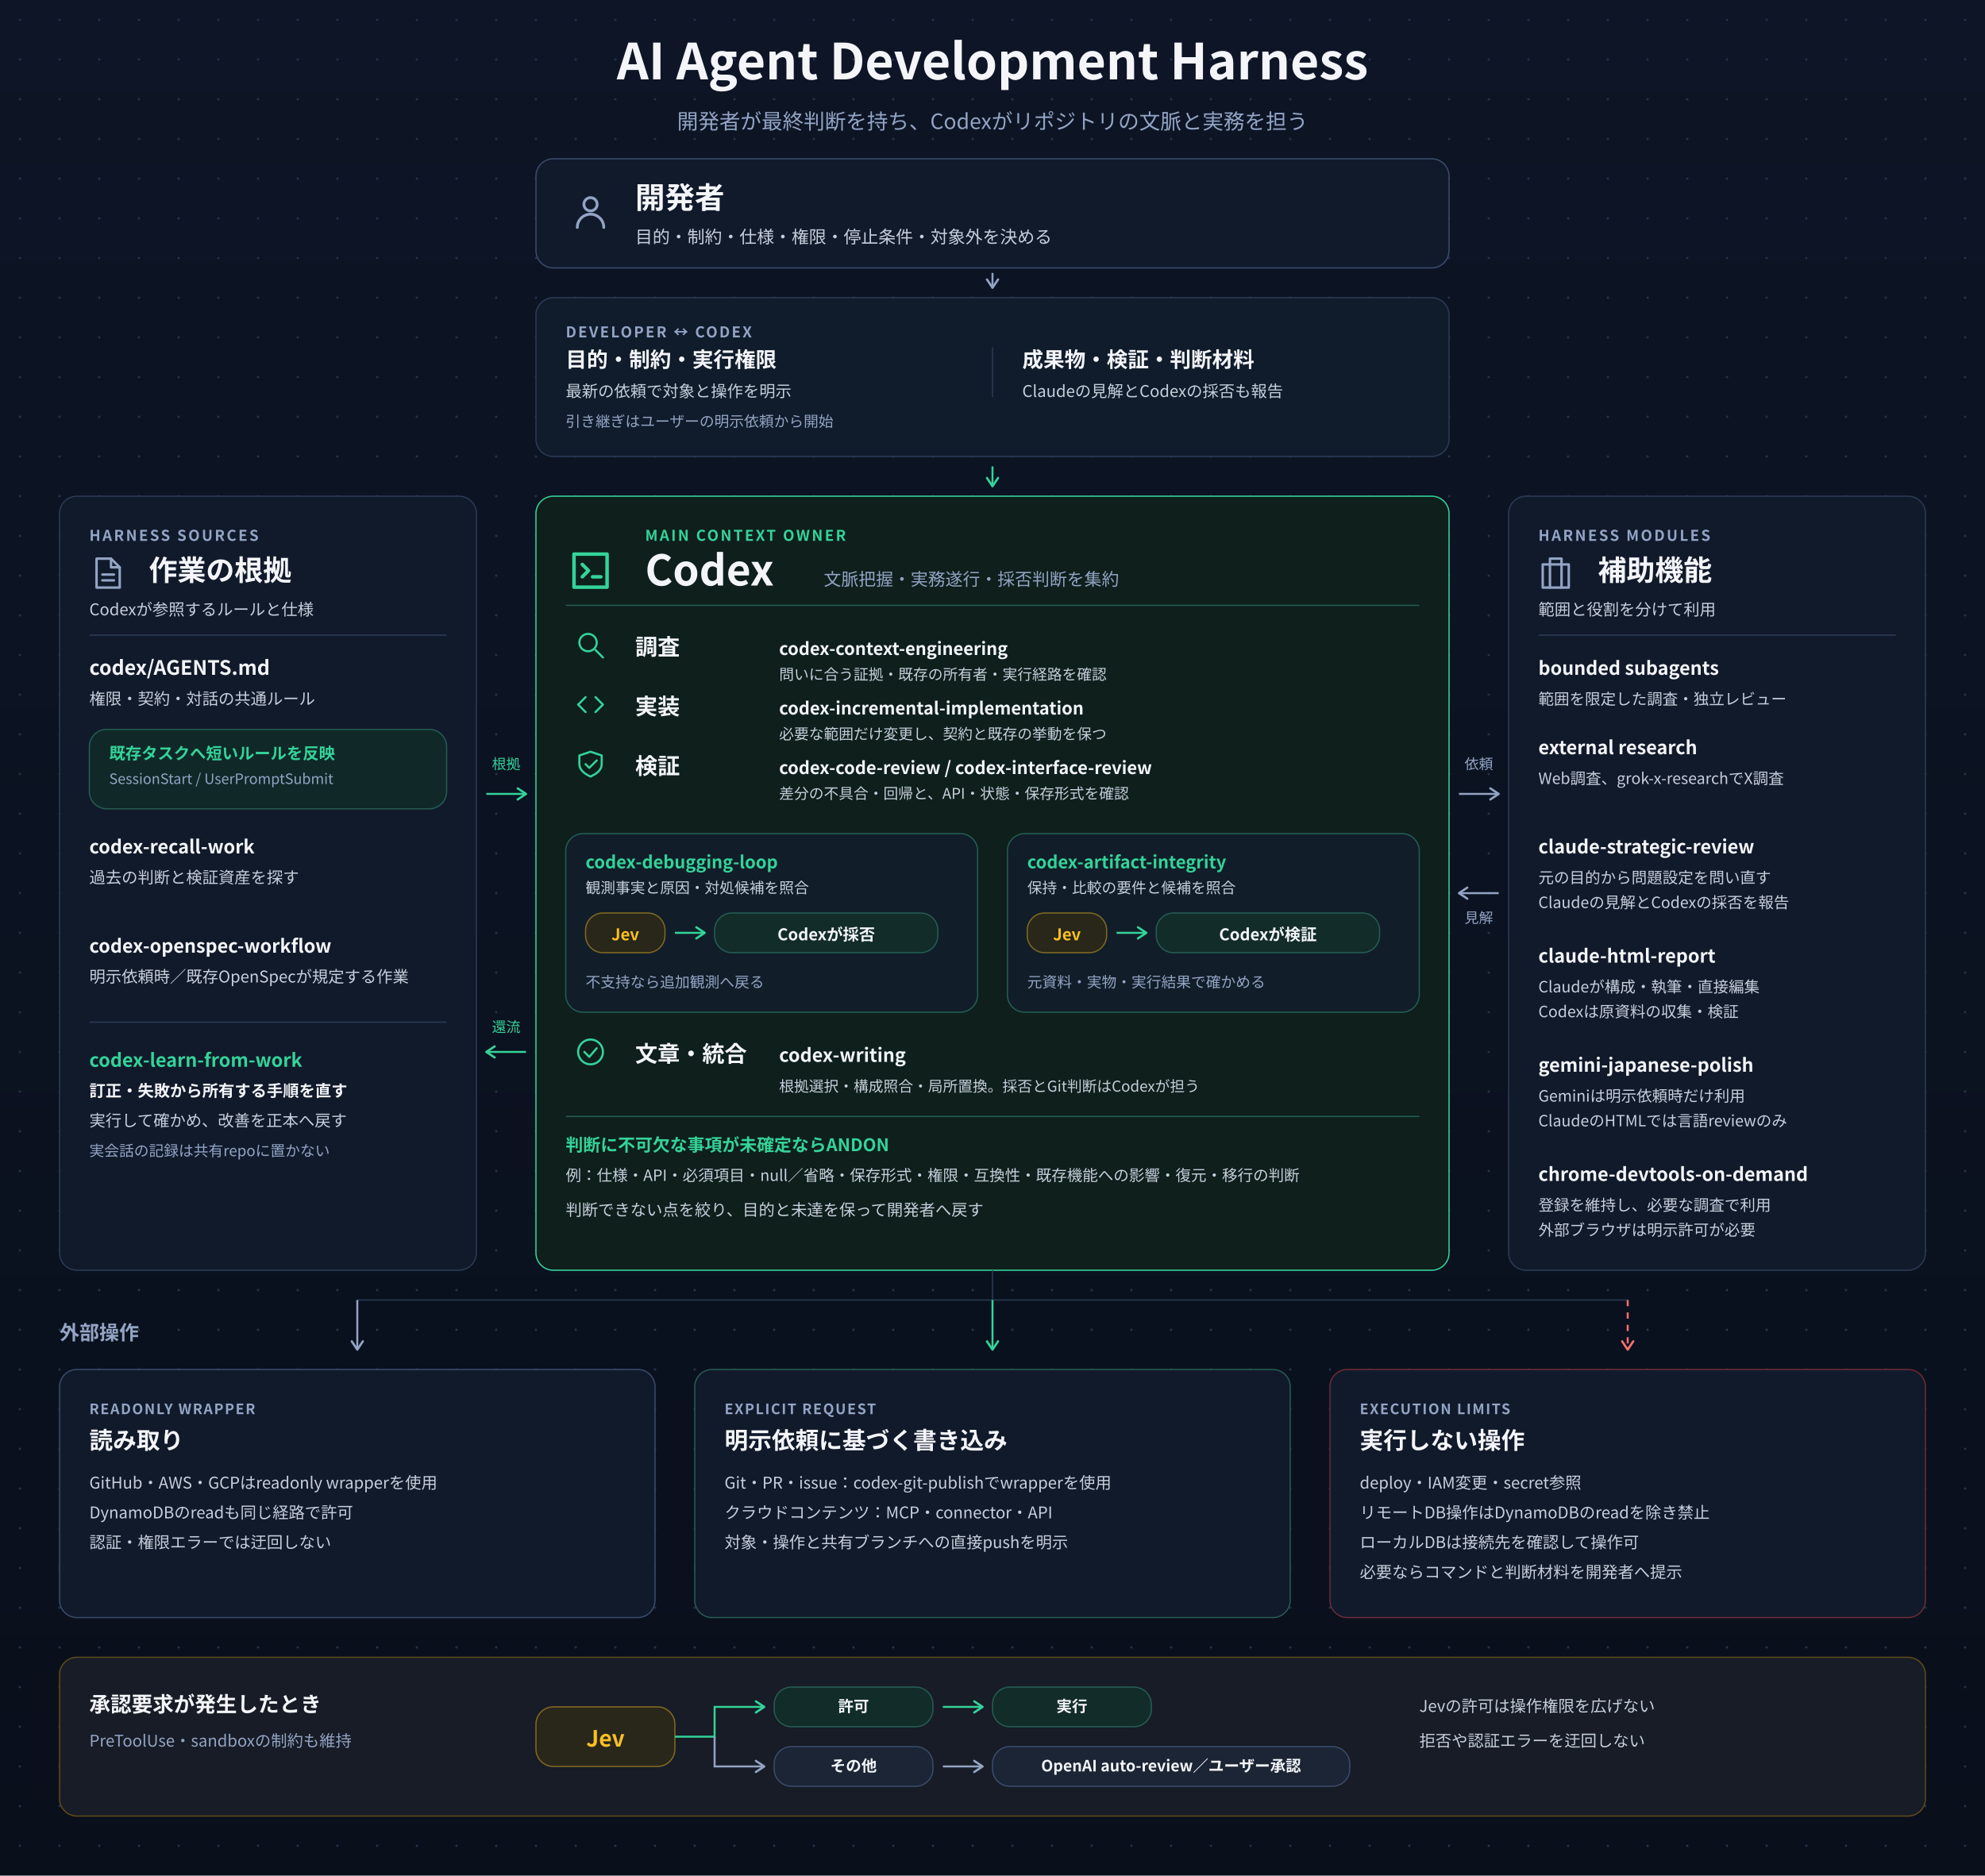
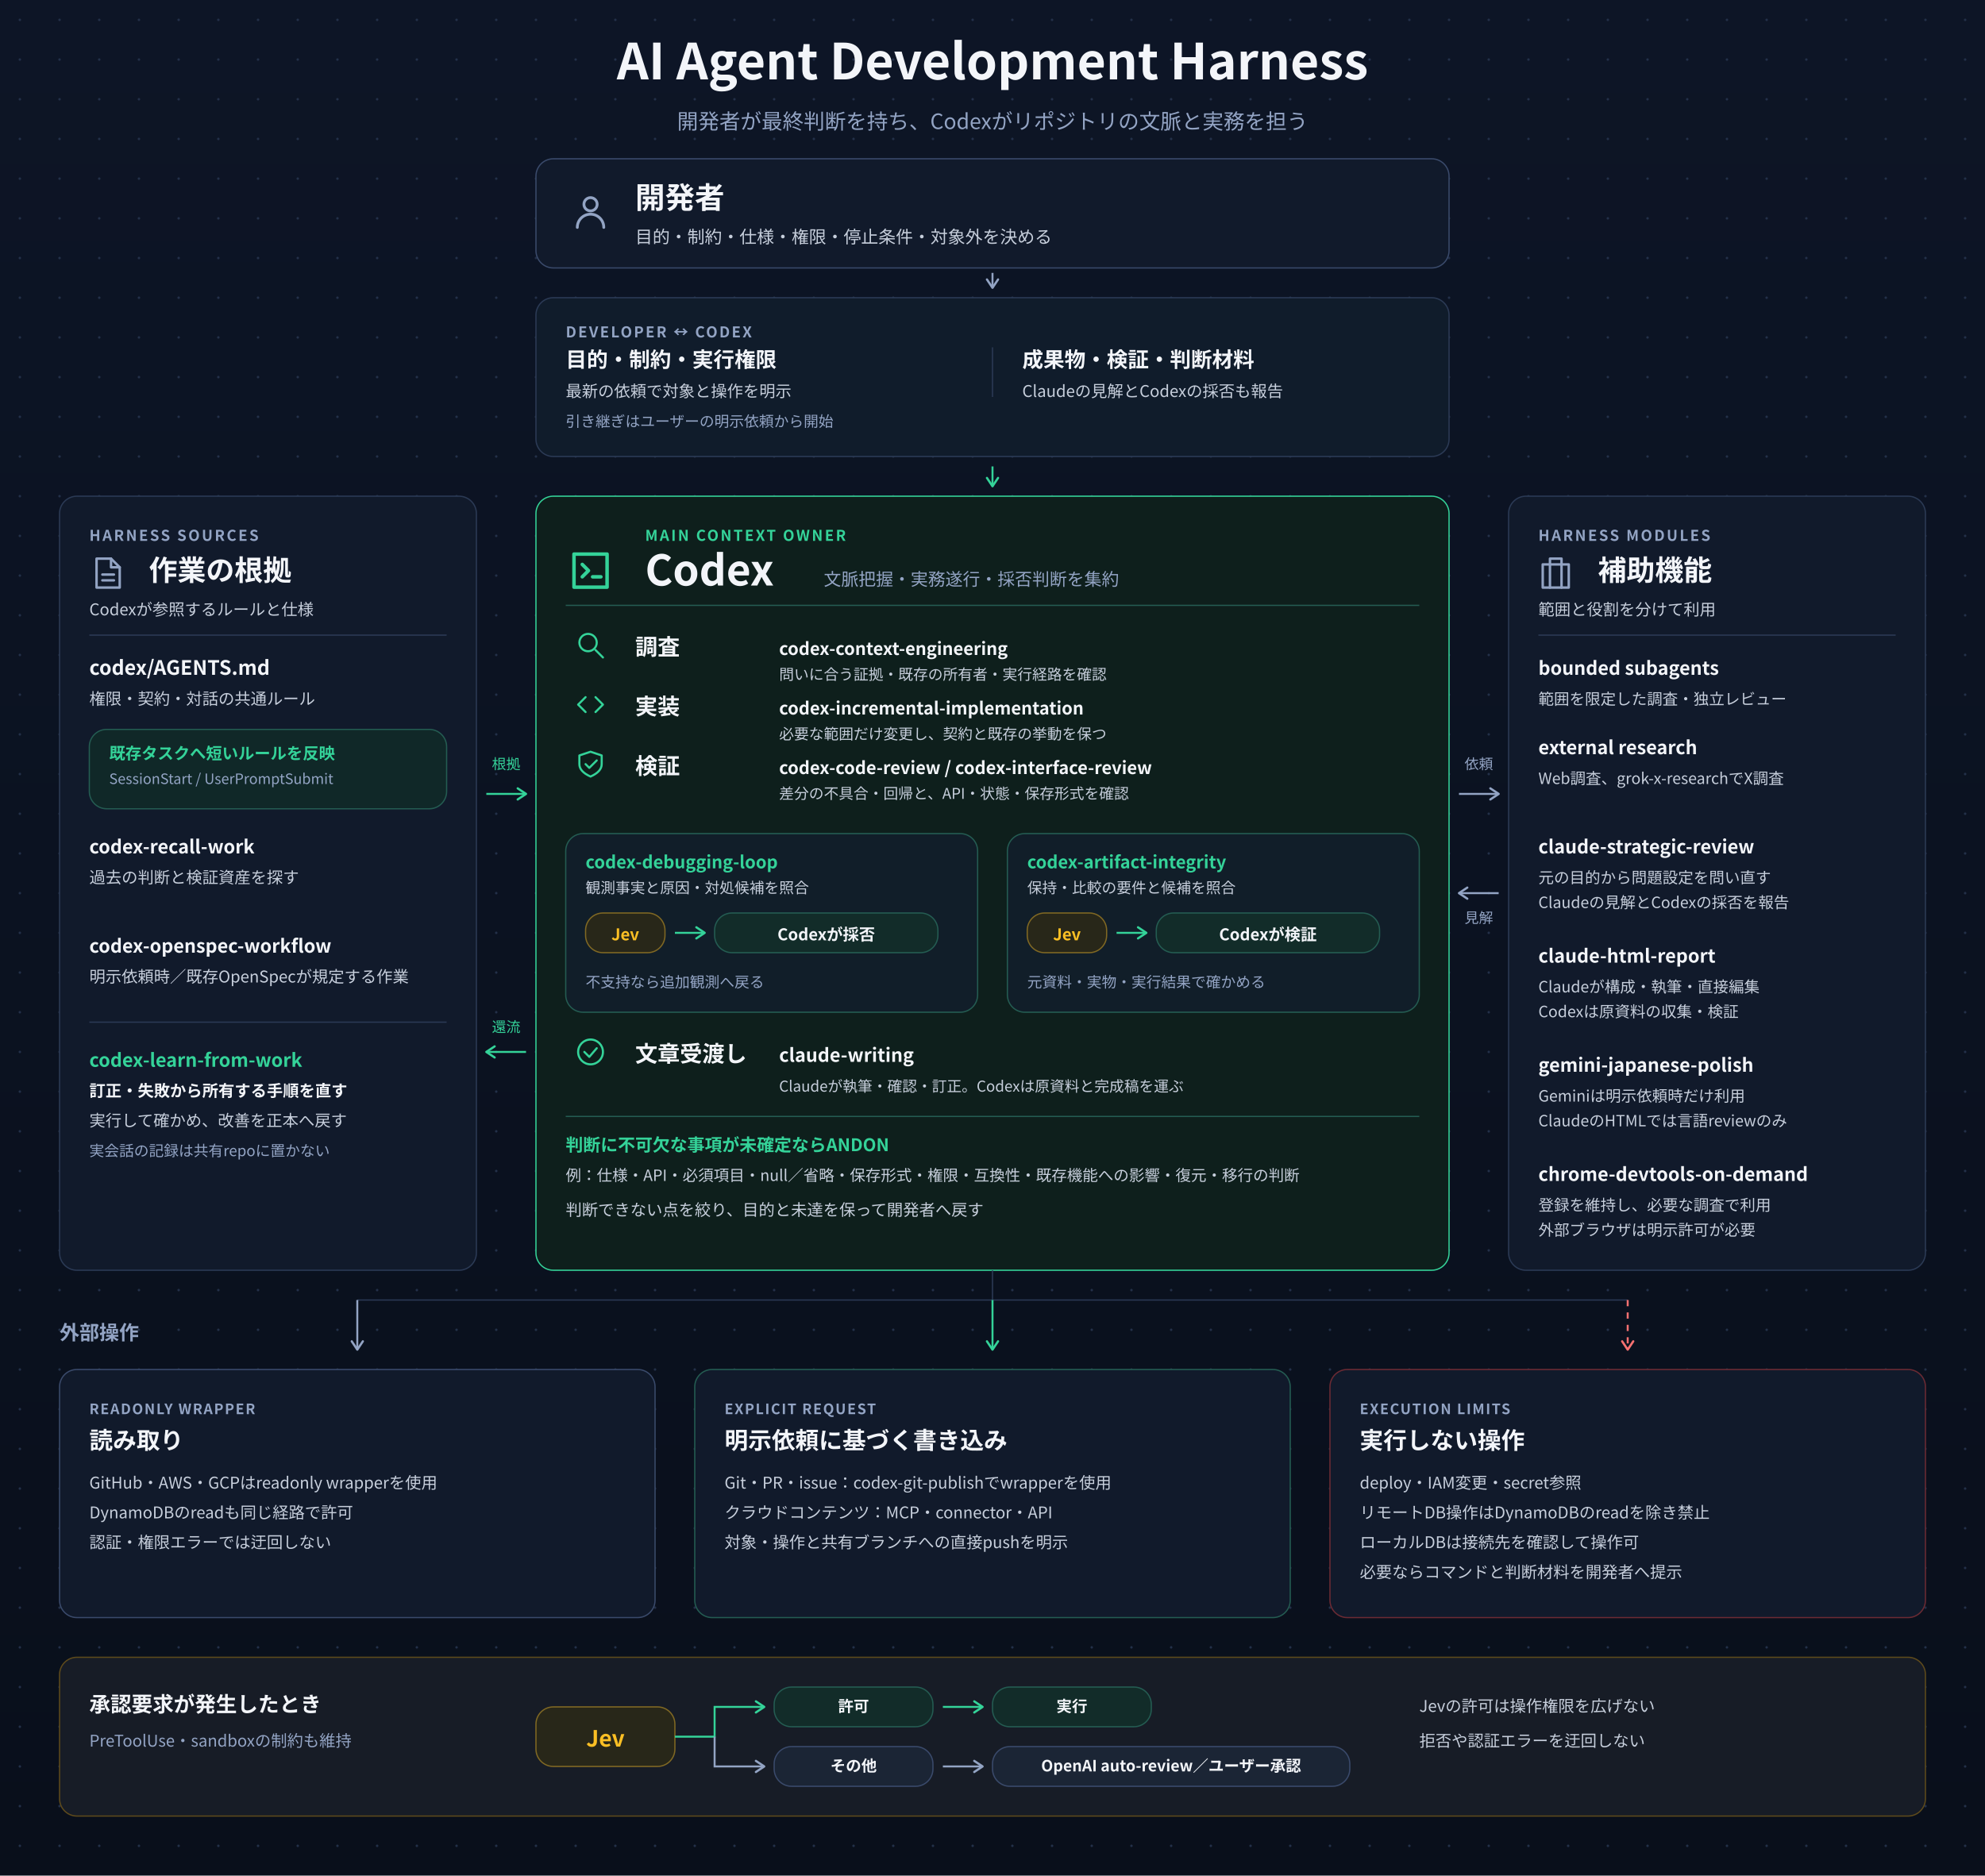
<svg xmlns="http://www.w3.org/2000/svg" viewBox="0 0 1600 1512" width="1600" height="1512" font-family="'Hiragino Sans','Noto Sans JP','Noto Sans CJK JP',sans-serif" fill="#F3F5F9" role="img" aria-labelledby="diagram-title diagram-desc">
  <defs>
    <linearGradient id="background" x2="0" y2="1">
      <stop offset="0" stop-color="#0D1526" />
      <stop offset="1" stop-color="#090F1B" />
    </linearGradient>
    <pattern id="dots" width="32" height="32" patternUnits="userSpaceOnUse">
      <circle cx="16" cy="16" r="1" fill="#233049" />
    </pattern>
    <marker id="arrow-slate" viewBox="0 0 10 10" refX="8" refY="5" markerWidth="7" markerHeight="7" orient="auto-start-reverse">
      <path d="M2 1 L8 5 L2 9" fill="none" stroke="#93A4C4" stroke-width="1.6" stroke-linecap="round" stroke-linejoin="round" />
    </marker>
    <marker id="arrow-green" viewBox="0 0 10 10" refX="8" refY="5" markerWidth="7" markerHeight="7" orient="auto-start-reverse">
      <path d="M2 1 L8 5 L2 9" fill="none" stroke="#34D399" stroke-width="1.6" stroke-linecap="round" stroke-linejoin="round" />
    </marker>
    <marker id="arrow-red" viewBox="0 0 10 10" refX="8" refY="5" markerWidth="7" markerHeight="7" orient="auto-start-reverse">
      <path d="M2 1 L8 5 L2 9" fill="none" stroke="#F87171" stroke-width="1.6" stroke-linecap="round" stroke-linejoin="round" />
    </marker>
  </defs>
  <rect x="0" y="0" width="1600" height="1512" rx="0" fill="url(#background)" stroke="none" />
  <rect x="0" y="0" width="1600" height="1512" rx="0" fill="url(#dots)" stroke="none" />
  <text data-owner="canvas" x="800" y="64" font-size="40" fill="#F3F5F9" font-weight="700" text-anchor="middle">AI Agent Development Harness</text>
  <text data-owner="canvas" x="800" y="104" font-size="17" fill="#93A4C4" font-weight="400" text-anchor="middle">開発者が最終判断を持ち、Codexがリポジトリの文脈と実務を担う</text>
  <rect x="432" y="128" width="736" height="88" rx="14" fill="#111A2B" stroke="#3A4A6B" data-frame="developer" data-inset="16" />
  <g transform="translate(460 154) scale(1.333333)" fill="none" stroke="#93A4C4" stroke-width="1.7" stroke-linecap="round" stroke-linejoin="round" data-owner="developer" data-role="icon">
    <path d="M12 4 A4 4 0 1 0 12 12 A4 4 0 1 0 12 4" />
    <path d="M4 22 A8 8 0 0 1 20 22" />
  </g>
  <text data-owner="developer" x="512" y="168" font-size="24" fill="#F3F5F9" font-weight="700" text-anchor="start">開発者</text>
  <text data-owner="developer" x="512" y="196" font-size="14" fill="#C7CFDC" font-weight="400" text-anchor="start">目的・制約・仕様・権限・停止条件・対象外を決める</text>
  <path id="developer-to-contract" d="M800 220 V232" fill="none" stroke="#93A4C4" stroke-width="1.6" marker-end="url(#arrow-slate)" data-corridor="792,216,16,24" data-role="connector" />
  <rect x="432" y="240" width="736" height="128" rx="14" fill="#101C2B" stroke="#2B3A55" data-frame="control" data-inset="20" />
  <text data-owner="control" x="456" y="272" font-size="12" fill="#93A4C4" font-weight="700" text-anchor="start" letter-spacing="1.4">DEVELOPER ↔ CODEX</text>
  <line x1="800" y1="280" x2="800" y2="320" stroke="#2B3A55" stroke-width="1" />
  <text data-owner="control" x="456" y="296" font-size="17" fill="#F3F5F9" font-weight="700" text-anchor="start">目的・制約・実行権限</text>
  <text data-owner="control" x="456" y="320" font-size="13" fill="#C7CFDC" font-weight="400" text-anchor="start">最新の依頼で対象と操作を明示</text>
  <text data-owner="control" x="824" y="296" font-size="17" fill="#F3F5F9" font-weight="700" text-anchor="start">成果物・検証・判断材料</text>
  <text data-owner="control" x="824" y="320" font-size="13" fill="#C7CFDC" font-weight="400" text-anchor="start">Claudeの見解とCodexの採否も報告</text>
  <text data-owner="control" x="456" y="344" font-size="12" fill="#93A4C4" font-weight="400" text-anchor="start">引き継ぎはユーザーの明示依頼から開始</text>
  <path id="contract-to-main" d="M800 376 V392" fill="none" stroke="#34D399" stroke-width="1.6" marker-end="url(#arrow-green)" data-corridor="792,368,16,32" data-role="connector" />
  <rect x="48" y="400" width="336" height="624" rx="14" fill="#111A2B" stroke="#2B3A55" data-frame="sources" data-inset="24" />
  <text data-owner="sources" x="72" y="436" font-size="12" fill="#93A4C4" font-weight="700" text-anchor="start" letter-spacing="1.5">HARNESS SOURCES</text>
  <g transform="translate(72 448) scale(1.166667)" fill="none" stroke="#93A4C4" stroke-width="1.7" stroke-linecap="round" stroke-linejoin="round" data-owner="sources" data-role="icon">
    <path d="M5 2 H15 L21 8 V22 H5 Z" />
    <path d="M15 2 V8 H21" />
    <path d="M9 13 H17 M9 17 H17" />
  </g>
  <text data-owner="sources" x="120" y="468" font-size="23" fill="#F3F5F9" font-weight="700" text-anchor="start">作業の根拠</text>
  <text data-owner="sources" x="72" y="496" font-size="13" fill="#C7CFDC" font-weight="400" text-anchor="start">Codexが参照するルールと仕様</text>
  <line x1="72" y1="512" x2="360" y2="512" stroke="#2B3A55" stroke-width="1" />
  <text data-owner="sources" x="72" y="544" font-size="16" fill="#F3F5F9" font-weight="700" text-anchor="start">codex/AGENTS.md</text>
  <text data-owner="sources" x="72" y="568" font-size="13" fill="#C7CFDC" font-weight="400" text-anchor="start">権限・契約・対話の共通ルール</text>
  <rect x="72" y="588" width="288" height="64" rx="14" fill="#102828" stroke="#245C52" data-frame="runtime" data-inset="12" />
  <text data-owner="runtime" x="88" y="612" font-size="13" fill="#34D399" font-weight="700" text-anchor="start">既存タスクへ短いルールを反映</text>
  <text data-owner="runtime" x="88" y="632" font-size="11.5" fill="#93A4C4" font-weight="400" text-anchor="start">SessionStart / UserPromptSubmit</text>
  <text data-owner="sources" x="72" y="688" font-size="15" fill="#F3F5F9" font-weight="700" text-anchor="start">codex-recall-work</text>
  <text data-owner="sources" x="72" y="712" font-size="13" fill="#C7CFDC" font-weight="400" text-anchor="start">過去の判断と検証資産を探す</text>
  <text data-owner="sources" x="72" y="768" font-size="15" fill="#F3F5F9" font-weight="700" text-anchor="start">codex-openspec-workflow</text>
  <text data-owner="sources" x="72" y="792" font-size="13" fill="#C7CFDC" font-weight="400" text-anchor="start">明示依頼時／既存OpenSpecが規定する作業</text>
  <line x1="72" y1="824" x2="360" y2="824" stroke="#2B3A55" stroke-width="1" />
  <text data-owner="sources" x="72" y="860" font-size="15" fill="#34D399" font-weight="700" text-anchor="start">codex-learn-from-work</text>
  <text data-owner="sources" x="72" y="884" font-size="13" fill="#F3F5F9" font-weight="700" text-anchor="start">訂正・失敗から所有する手順を直す</text>
  <text data-owner="sources" x="72" y="908" font-size="13" fill="#C7CFDC" font-weight="400" text-anchor="start">実行して確かめ、改善を正本へ戻す</text>
  <text data-owner="sources" x="72" y="932" font-size="12" fill="#93A4C4" font-weight="400" text-anchor="start">実会話の記録は共有repoに置かない</text>
  <path id="evidence-to-main" d="M392 640 H424" fill="none" stroke="#34D399" stroke-width="1.6" marker-end="url(#arrow-green)" data-corridor="384,632,48,16" data-role="connector" />
  <text data-owner="canvas" x="408" y="620" font-size="11.5" fill="#34D399" font-weight="400" text-anchor="middle">根拠</text>
  <path id="improvement-to-sources" d="M424 848 H392" fill="none" stroke="#34D399" stroke-width="1.6" marker-end="url(#arrow-green)" data-corridor="384,840,48,16" data-role="connector" />
  <text data-owner="canvas" x="408" y="832" font-size="11.5" fill="#34D399" font-weight="400" text-anchor="middle">還流</text>
  <rect x="432" y="400" width="736" height="624" rx="14" fill="#0E1F1C" stroke="#34D399" data-frame="main" data-inset="24" />
  <g transform="translate(456 440) scale(1.666667)" fill="none" stroke="#34D399" stroke-width="1.7" stroke-linecap="round" stroke-linejoin="round" data-owner="main" data-role="icon">
    <path d="M4 4 H20 V20 H4 Z" />
    <path d="M8 9 L11 12 L8 15" />
    <path d="M13 15 H17" />
  </g>
  <text data-owner="main" x="520" y="436" font-size="12" fill="#34D399" font-weight="700" text-anchor="start" letter-spacing="1.5">MAIN CONTEXT OWNER</text>
  <text data-owner="main" x="520" y="472" font-size="34" fill="#F3F5F9" font-weight="700" text-anchor="start">Codex</text>
  <text data-owner="main" x="664" y="472" font-size="14" fill="#93A4C4" font-weight="400" text-anchor="start">文脈把握・実務遂行・採否判断を集約</text>
  <line x1="456" y1="488" x2="1144" y2="488" stroke="#245C52" stroke-width="1" />
  <g transform="translate(464 508) scale(1.0)" fill="none" stroke="#34D399" stroke-width="1.7" stroke-linecap="round" stroke-linejoin="round" data-owner="main" data-role="icon">
    <path d="M10 3 A7 7 0 1 0 10 17 A7 7 0 1 0 10 3" />
    <path d="M16 16 L22 22" />
  </g>
  <text data-owner="main" x="512" y="528" font-size="18" fill="#F3F5F9" font-weight="700" text-anchor="start">調査</text>
  <text data-owner="main" x="628" y="528" font-size="14" fill="#F3F5F9" font-weight="700" text-anchor="start">codex-context-engineering</text>
  <text data-owner="main" x="628" y="548" font-size="12" fill="#C7CFDC" font-weight="400" text-anchor="start">問いに合う証拠・既存の所有者・実行経路を確認</text>
  <g transform="translate(464 556) scale(1.0)" fill="none" stroke="#34D399" stroke-width="1.7" stroke-linecap="round" stroke-linejoin="round" data-owner="main" data-role="icon">
    <path d="M8 6 L2 12 L8 18" />
    <path d="M16 6 L22 12 L16 18" />
  </g>
  <text data-owner="main" x="512" y="576" font-size="18" fill="#F3F5F9" font-weight="700" text-anchor="start">実装</text>
  <text data-owner="main" x="628" y="576" font-size="14" fill="#F3F5F9" font-weight="700" text-anchor="start">codex-incremental-implementation</text>
  <text data-owner="main" x="628" y="596" font-size="12" fill="#C7CFDC" font-weight="400" text-anchor="start">必要な範囲だけ変更し、契約と既存の挙動を保つ</text>
  <g transform="translate(464 604) scale(1.0)" fill="none" stroke="#34D399" stroke-width="1.7" stroke-linecap="round" stroke-linejoin="round" data-owner="main" data-role="icon">
    <path d="M12 2 L21 5 V12 Q21 18 12 22 Q3 18 3 12 V5 Z" />
    <path d="M8 12 L11 15 L17 9" />
  </g>
  <text data-owner="main" x="512" y="624" font-size="18" fill="#F3F5F9" font-weight="700" text-anchor="start">検証</text>
  <text data-owner="main" x="628" y="624" font-size="14" fill="#F3F5F9" font-weight="700" text-anchor="start">codex-code-review / codex-interface-review</text>
  <text data-owner="main" x="628" y="644" font-size="12" fill="#C7CFDC" font-weight="400" text-anchor="start">差分の不具合・回帰と、API・状態・保存形式を確認</text>
  <rect x="456" y="672" width="332" height="144" rx="14" fill="#111E29" stroke="#245C52" data-frame="cause" data-inset="16" />
  <text data-owner="cause" x="472" y="700" font-size="14" fill="#34D399" font-weight="700" text-anchor="start">codex-debugging-loop</text>
  <text data-owner="cause" x="472" y="720" font-size="12" fill="#C7CFDC" font-weight="400" text-anchor="start">観測事実と原因・対処候補を照合</text>
  <rect x="472" y="736" width="64" height="32" rx="14" fill="#282719" stroke="#806823" data-frame="cause-jev" data-inset="8" />
  <text data-owner="cause-jev" x="504" y="758" font-size="13" fill="#FBBF24" font-weight="700" text-anchor="middle">Jev</text>
  <path id="cause-decision" d="M544 752 H568" fill="none" stroke="#34D399" stroke-width="1.6" marker-end="url(#arrow-green)" data-corridor="536,744,40,16" data-role="connector" />
  <rect x="576" y="736" width="180" height="32" rx="14" fill="#122C29" stroke="#245C52" data-frame="cause-result" data-inset="8" />
  <text data-owner="cause-result" x="666" y="758" font-size="13" fill="#F3F5F9" font-weight="700" text-anchor="middle">Codexが採否</text>
  <text data-owner="cause" x="472" y="796" font-size="12" fill="#93A4C4" font-weight="400" text-anchor="start">不支持なら追加観測へ戻る</text>
  <rect x="812" y="672" width="332" height="144" rx="14" fill="#111E29" stroke="#245C52" data-frame="artifact" data-inset="16" />
  <text data-owner="artifact" x="828" y="700" font-size="14" fill="#34D399" font-weight="700" text-anchor="start">codex-artifact-integrity</text>
  <text data-owner="artifact" x="828" y="720" font-size="12" fill="#C7CFDC" font-weight="400" text-anchor="start">保持・比較の要件と候補を照合</text>
  <rect x="828" y="736" width="64" height="32" rx="14" fill="#282719" stroke="#806823" data-frame="artifact-jev" data-inset="8" />
  <text data-owner="artifact-jev" x="860" y="758" font-size="13" fill="#FBBF24" font-weight="700" text-anchor="middle">Jev</text>
  <path id="artifact-decision" d="M900 752 H924" fill="none" stroke="#34D399" stroke-width="1.6" marker-end="url(#arrow-green)" data-corridor="892,744,40,16" data-role="connector" />
  <rect x="932" y="736" width="180" height="32" rx="14" fill="#122C29" stroke="#245C52" data-frame="artifact-result" data-inset="8" />
  <text data-owner="artifact-result" x="1022" y="758" font-size="13" fill="#F3F5F9" font-weight="700" text-anchor="middle">Codexが検証</text>
  <text data-owner="artifact" x="828" y="796" font-size="12" fill="#93A4C4" font-weight="400" text-anchor="start">元資料・実物・実行結果で確かめる</text>
  <g transform="translate(464 836) scale(1.0)" fill="none" stroke="#34D399" stroke-width="1.7" stroke-linecap="round" stroke-linejoin="round" data-owner="main" data-role="icon">
    <path d="M12 2 A10 10 0 1 0 12 22 A10 10 0 1 0 12 2" />
    <path d="M7 12 L11 16 L17 9" />
  </g>
-   <text data-owner="main" x="512" y="856" font-size="18" fill="#F3F5F9" font-weight="700" text-anchor="start">文章・統合</text>
-   <text data-owner="main" x="628" y="856" font-size="15" fill="#F3F5F9" font-weight="700" text-anchor="start">codex-writing</text>
-   <text data-owner="main" x="628" y="880" font-size="12" fill="#C7CFDC" font-weight="400" text-anchor="start">根拠選択・構成照合・局所置換。採否とGit判断はCodexが担う</text>
+   <text data-owner="main" x="512" y="856" font-size="18" fill="#F3F5F9" font-weight="700" text-anchor="start">文章受渡し</text>
+   <text data-owner="main" x="628" y="856" font-size="15" fill="#F3F5F9" font-weight="700" text-anchor="start">claude-writing</text>
+   <text data-owner="main" x="628" y="880" font-size="12" fill="#C7CFDC" font-weight="400" text-anchor="start">Claudeが執筆・確認・訂正。Codexは原資料と完成稿を運ぶ</text>
  <line x1="456" y1="900" x2="1144" y2="900" stroke="#245C52" stroke-width="1" />
  <text data-owner="main" x="456" y="928" font-size="14" fill="#34D399" font-weight="700" text-anchor="start">判断に不可欠な事項が未確定ならANDON</text>
  <text data-owner="main" x="456" y="952" font-size="12.5" fill="#C7CFDC" font-weight="400" text-anchor="start">例：仕様・API・必須項目・null／省略・保存形式・権限・互換性・既存機能への影響・復元・移行の判断</text>
  <text data-owner="main" x="456" y="980" font-size="13" fill="#C7CFDC" font-weight="400" text-anchor="start">判断できない点を絞り、目的と未達を保って開発者へ戻す</text>
  <rect x="1216" y="400" width="336" height="624" rx="14" fill="#111A2B" stroke="#2B3A55" data-frame="modules" data-inset="24" />
  <text data-owner="modules" x="1240" y="436" font-size="12" fill="#93A4C4" font-weight="700" text-anchor="start" letter-spacing="1.5">HARNESS MODULES</text>
  <g transform="translate(1240 448) scale(1.166667)" fill="none" stroke="#93A4C4" stroke-width="1.7" stroke-linecap="round" stroke-linejoin="round" data-owner="modules" data-role="icon">
    <path d="M3 6 H21 V22 H3 Z" />
    <path d="M8 6 V2 H16 V6" />
    <path d="M8 6 V22 M16 6 V22" />
  </g>
  <text data-owner="modules" x="1288" y="468" font-size="23" fill="#F3F5F9" font-weight="700" text-anchor="start">補助機能</text>
  <text data-owner="modules" x="1240" y="496" font-size="13" fill="#C7CFDC" font-weight="400" text-anchor="start">範囲と役割を分けて利用</text>
  <line x1="1240" y1="512" x2="1528" y2="512" stroke="#2B3A55" stroke-width="1" />
  <text data-owner="modules" x="1240" y="544" font-size="15" fill="#F3F5F9" font-weight="700" text-anchor="start">bounded subagents</text>
  <text data-owner="modules" x="1240" y="568" font-size="12.5" fill="#C7CFDC" font-weight="400" text-anchor="start">範囲を限定した調査・独立レビュー</text>
  <text data-owner="modules" x="1240" y="608" font-size="15" fill="#F3F5F9" font-weight="700" text-anchor="start">external research</text>
  <text data-owner="modules" x="1240" y="632" font-size="12.5" fill="#C7CFDC" font-weight="400" text-anchor="start">Web調査、grok-x-researchでX調査</text>
  <text data-owner="modules" x="1240" y="688" font-size="15" fill="#F3F5F9" font-weight="700" text-anchor="start">claude-strategic-review</text>
  <text data-owner="modules" x="1240" y="712" font-size="12.5" fill="#C7CFDC" font-weight="400" text-anchor="start">元の目的から問題設定を問い直す</text>
  <text data-owner="modules" x="1240" y="732" font-size="12.5" fill="#C7CFDC" font-weight="400" text-anchor="start">Claudeの見解とCodexの採否を報告</text>
  <text data-owner="modules" x="1240" y="776" font-size="15" fill="#F3F5F9" font-weight="700" text-anchor="start">claude-html-report</text>
  <text data-owner="modules" x="1240" y="800" font-size="12.5" fill="#C7CFDC" font-weight="400" text-anchor="start">Claudeが構成・執筆・直接編集</text>
  <text data-owner="modules" x="1240" y="820" font-size="12.5" fill="#C7CFDC" font-weight="400" text-anchor="start">Codexは原資料の収集・検証</text>
  <text data-owner="modules" x="1240" y="864" font-size="15" fill="#F3F5F9" font-weight="700" text-anchor="start">gemini-japanese-polish</text>
  <text data-owner="modules" x="1240" y="888" font-size="12.5" fill="#C7CFDC" font-weight="400" text-anchor="start">Geminiは明示依頼時だけ利用</text>
  <text data-owner="modules" x="1240" y="908" font-size="12.5" fill="#C7CFDC" font-weight="400" text-anchor="start">ClaudeのHTMLでは言語reviewのみ</text>
  <text data-owner="modules" x="1240" y="952" font-size="15" fill="#F3F5F9" font-weight="700" text-anchor="start">chrome-devtools-on-demand</text>
  <text data-owner="modules" x="1240" y="976" font-size="12.5" fill="#C7CFDC" font-weight="400" text-anchor="start">登録を維持し、必要な調査で利用</text>
  <text data-owner="modules" x="1240" y="996" font-size="12.5" fill="#C7CFDC" font-weight="400" text-anchor="start">外部ブラウザは明示許可が必要</text>
  <path id="request-to-modules" d="M1176 640 H1208" fill="none" stroke="#93A4C4" stroke-width="1.6" marker-end="url(#arrow-slate)" data-corridor="1168,632,48,16" data-role="connector" />
  <text data-owner="canvas" x="1192" y="620" font-size="11.5" fill="#93A4C4" font-weight="400" text-anchor="middle">依頼</text>
  <path id="findings-to-main" d="M1208 720 H1176" fill="none" stroke="#93A4C4" stroke-width="1.6" marker-end="url(#arrow-slate)" data-corridor="1168,712,48,16" data-role="connector" />
  <text data-owner="canvas" x="1192" y="744" font-size="11.5" fill="#93A4C4" font-weight="400" text-anchor="middle">見解</text>
  <line x1="800" y1="1024" x2="800" y2="1048" stroke="#2B3A55" stroke-width="1" />
  <line x1="288" y1="1048" x2="1312" y2="1048" stroke="#2B3A55" stroke-width="1" />
  <path id="policy-read" d="M288 1048 V1088" fill="none" stroke="#93A4C4" stroke-width="1.6" marker-end="url(#arrow-slate)" data-corridor="280,1040,16,56" data-role="connector" />
  <path id="policy-write" d="M800 1048 V1088" fill="none" stroke="#34D399" stroke-width="1.6" marker-end="url(#arrow-green)" data-corridor="792,1040,16,56" data-role="connector" />
  <path id="policy-prohibited" d="M1312 1048 V1088" fill="none" stroke="#F87171" stroke-width="1.6" marker-end="url(#arrow-red)" data-corridor="1304,1040,16,56" data-role="connector" stroke-dasharray="5 5" />
  <text data-owner="canvas" x="48" y="1080" font-size="16" fill="#93A4C4" font-weight="700" text-anchor="start">外部操作</text>
  <rect x="48" y="1104" width="480" height="200" rx="14" fill="#111A2B" stroke="#3A4A6B" data-frame="read" data-inset="24" />
  <text data-owner="read" x="72" y="1168" font-size="19" fill="#F3F5F9" font-weight="700" text-anchor="start">読み取り</text>
  <text data-owner="read" x="72" y="1140" font-size="11.5" fill="#93A4C4" font-weight="700" text-anchor="start" letter-spacing="1">READONLY WRAPPER</text>
  <text data-owner="read" x="72" y="1200" font-size="13" fill="#C7CFDC" font-weight="400" text-anchor="start">GitHub・AWS・GCPはreadonly wrapperを使用</text>
  <text data-owner="read" x="72" y="1224" font-size="13" fill="#C7CFDC" font-weight="400" text-anchor="start">DynamoDBのreadも同じ経路で許可</text>
  <text data-owner="read" x="72" y="1248" font-size="13" fill="#C7CFDC" font-weight="400" text-anchor="start">認証・権限エラーでは迂回しない</text>
  <rect x="560" y="1104" width="480" height="200" rx="14" fill="#111A2B" stroke="#245C52" data-frame="write" data-inset="24" />
  <text data-owner="write" x="584" y="1168" font-size="19" fill="#F3F5F9" font-weight="700" text-anchor="start">明示依頼に基づく書き込み</text>
  <text data-owner="write" x="584" y="1140" font-size="11.5" fill="#93A4C4" font-weight="700" text-anchor="start" letter-spacing="1">EXPLICIT REQUEST</text>
  <text data-owner="write" x="584" y="1200" font-size="13" fill="#C7CFDC" font-weight="400" text-anchor="start">Git・PR・issue：codex-git-publishでwrapperを使用</text>
  <text data-owner="write" x="584" y="1224" font-size="13" fill="#C7CFDC" font-weight="400" text-anchor="start">クラウドコンテンツ：MCP・connector・API</text>
  <text data-owner="write" x="584" y="1248" font-size="13" fill="#C7CFDC" font-weight="400" text-anchor="start">対象・操作と共有ブランチへの直接pushを明示</text>
  <rect x="1072" y="1104" width="480" height="200" rx="14" fill="#111A2B" stroke="#6B2A33" data-frame="prohibited" data-inset="24" />
  <text data-owner="prohibited" x="1096" y="1168" font-size="19" fill="#F3F5F9" font-weight="700" text-anchor="start">実行しない操作</text>
  <text data-owner="prohibited" x="1096" y="1140" font-size="11.5" fill="#93A4C4" font-weight="700" text-anchor="start" letter-spacing="1">EXECUTION LIMITS</text>
  <text data-owner="prohibited" x="1096" y="1200" font-size="13" fill="#C7CFDC" font-weight="400" text-anchor="start">deploy・IAM変更・secret参照</text>
  <text data-owner="prohibited" x="1096" y="1224" font-size="13" fill="#C7CFDC" font-weight="400" text-anchor="start">リモートDB操作はDynamoDBのreadを除き禁止</text>
  <text data-owner="prohibited" x="1096" y="1248" font-size="13" fill="#C7CFDC" font-weight="400" text-anchor="start">ローカルDBは接続先を確認して操作可</text>
  <text data-owner="prohibited" x="1096" y="1272" font-size="13" fill="#C7CFDC" font-weight="400" text-anchor="start">必要ならコマンドと判断材料を開発者へ提示</text>
  <rect x="48" y="1336" width="1504" height="128" rx="14" fill="#171C26" stroke="#5E4A1B" data-frame="approval" data-inset="24" />
  <text data-owner="approval" x="72" y="1380" font-size="17" fill="#F3F5F9" font-weight="700" text-anchor="start">承認要求が発生したとき</text>
  <text data-owner="approval" x="72" y="1408" font-size="13" fill="#93A4C4" font-weight="400" text-anchor="start">PreToolUse・sandboxの制約も維持</text>
  <rect x="432" y="1376" width="112" height="48" rx="14" fill="#282719" stroke="#806823" data-frame="approval-jev" data-inset="12" />
  <text data-owner="approval-jev" x="488" y="1408" font-size="18" fill="#FBBF24" font-weight="700" text-anchor="middle">Jev</text>
  <rect x="624" y="1360" width="128" height="32" rx="14" fill="#122C29" stroke="#245C52" data-frame="approval-allow" data-inset="8" />
  <text data-owner="approval-allow" x="688.0" y="1380" font-size="12.5" fill="#F3F5F9" font-weight="700" text-anchor="middle">許可</text>
  <rect x="800" y="1360" width="128" height="32" rx="14" fill="#122C29" stroke="#245C52" data-frame="approval-execute" data-inset="8" />
  <text data-owner="approval-execute" x="864.0" y="1380" font-size="12.5" fill="#F3F5F9" font-weight="700" text-anchor="middle">実行</text>
  <rect x="624" y="1408" width="128" height="32" rx="14" fill="#1B2535" stroke="#3A4A6B" data-frame="approval-defer" data-inset="8" />
  <text data-owner="approval-defer" x="688.0" y="1428" font-size="12.5" fill="#F3F5F9" font-weight="700" text-anchor="middle">その他</text>
  <rect x="800" y="1408" width="288" height="32" rx="14" fill="#1B2535" stroke="#3A4A6B" data-frame="approval-ordinary" data-inset="8" />
  <text data-owner="approval-ordinary" x="944.0" y="1428" font-size="12.5" fill="#F3F5F9" font-weight="700" text-anchor="middle">OpenAI auto-review／ユーザー承認</text>
  <path id="jev-allow" d="M544 1400 H576 V1376 H616" fill="none" stroke="#34D399" stroke-width="1.6" marker-end="url(#arrow-green)" data-corridor="544,1368,80,40" data-role="connector" />
  <path id="jev-defer" d="M576 1400 V1424 H616" fill="none" stroke="#93A4C4" stroke-width="1.6" marker-end="url(#arrow-slate)" data-corridor="568,1392,56,40" data-role="connector" />
  <path id="allow-execute" d="M760 1376 H792" fill="none" stroke="#34D399" stroke-width="1.6" marker-end="url(#arrow-green)" data-corridor="752,1368,48,16" data-role="connector" />
  <path id="defer-review" d="M760 1424 H792" fill="none" stroke="#93A4C4" stroke-width="1.6" marker-end="url(#arrow-slate)" data-corridor="752,1416,48,16" data-role="connector" />
  <text data-owner="approval" x="1144" y="1380" font-size="13" fill="#C7CFDC" font-weight="400" text-anchor="start">Jevの許可は操作権限を広げない</text>
  <text data-owner="approval" x="1144" y="1408" font-size="13" fill="#C7CFDC" font-weight="400" text-anchor="start">拒否や認証エラーを迂回しない</text>
</svg>
